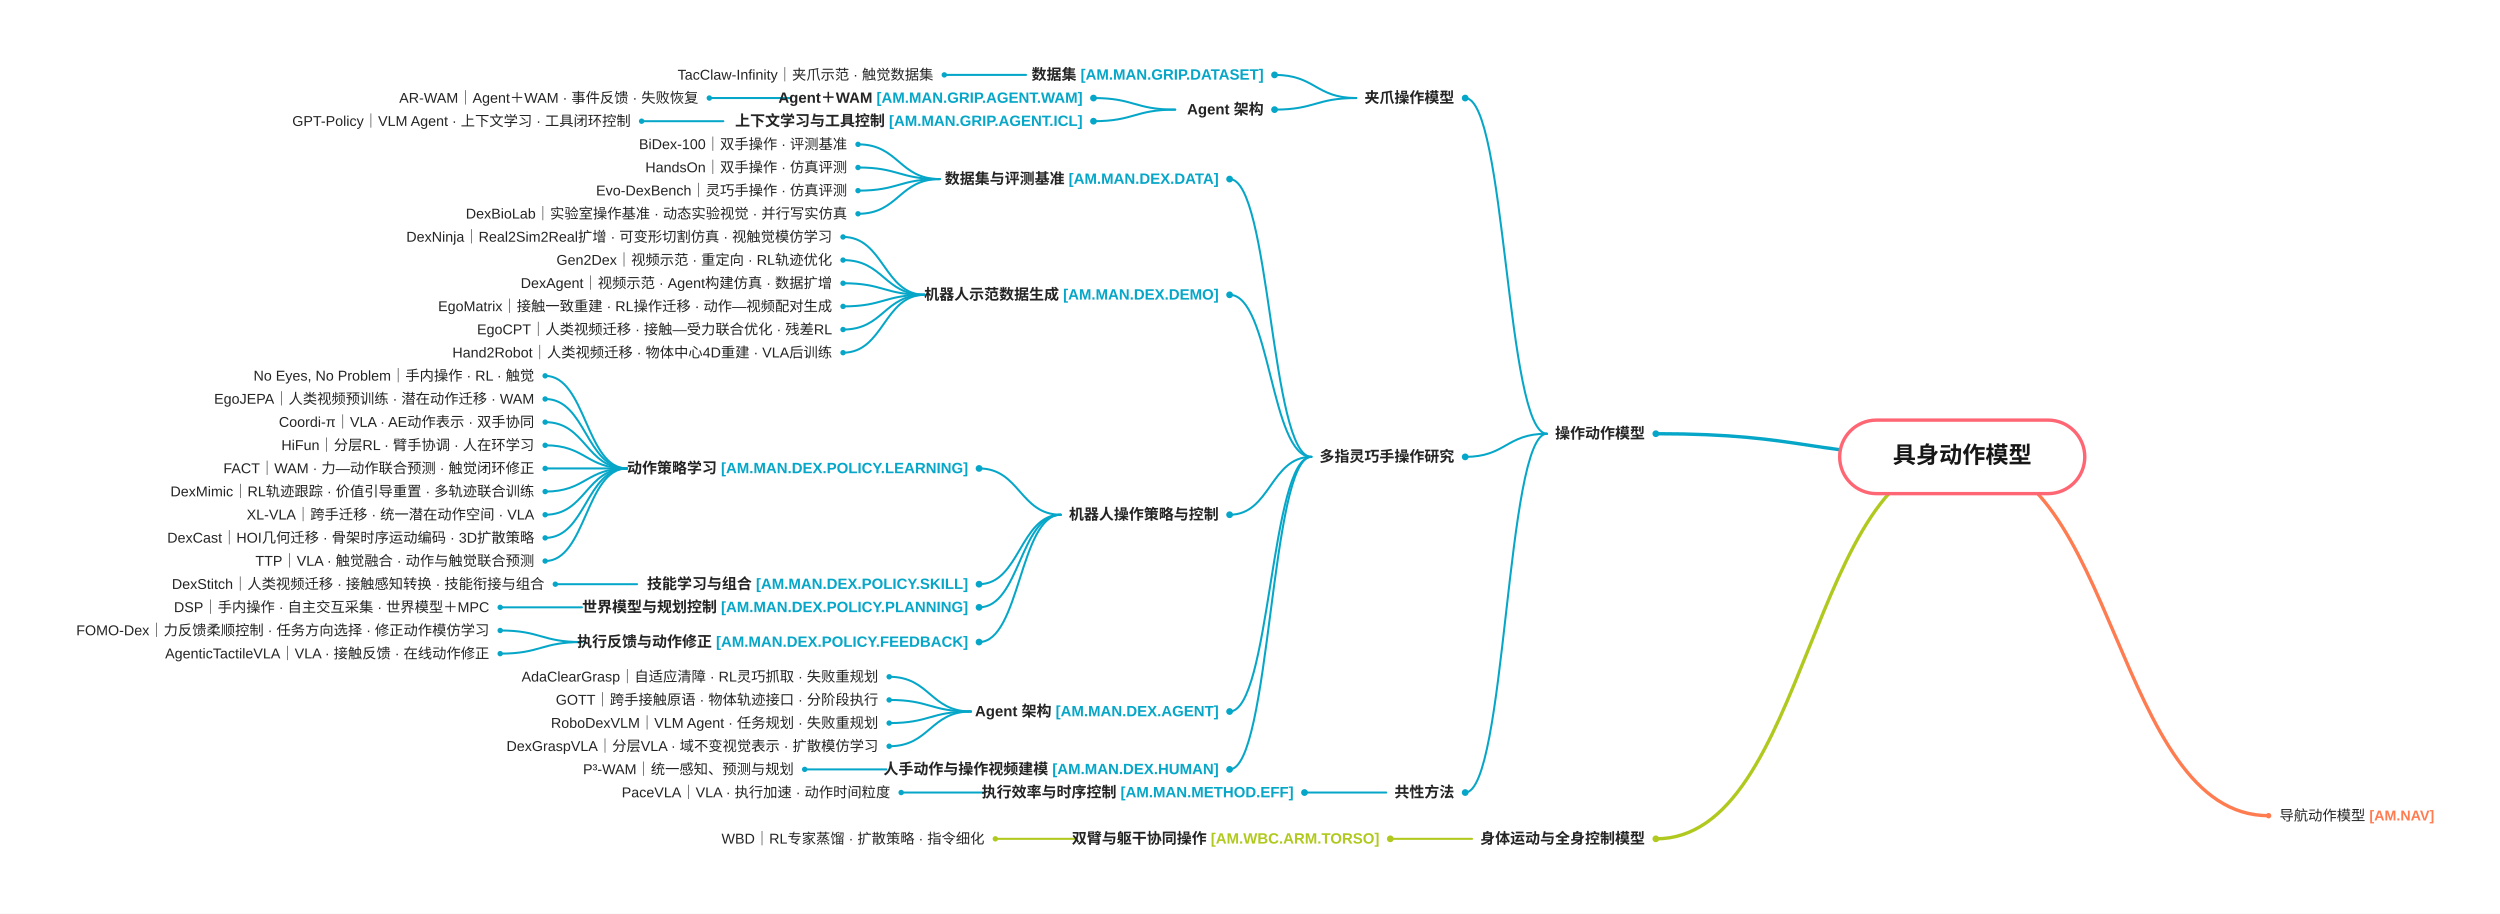
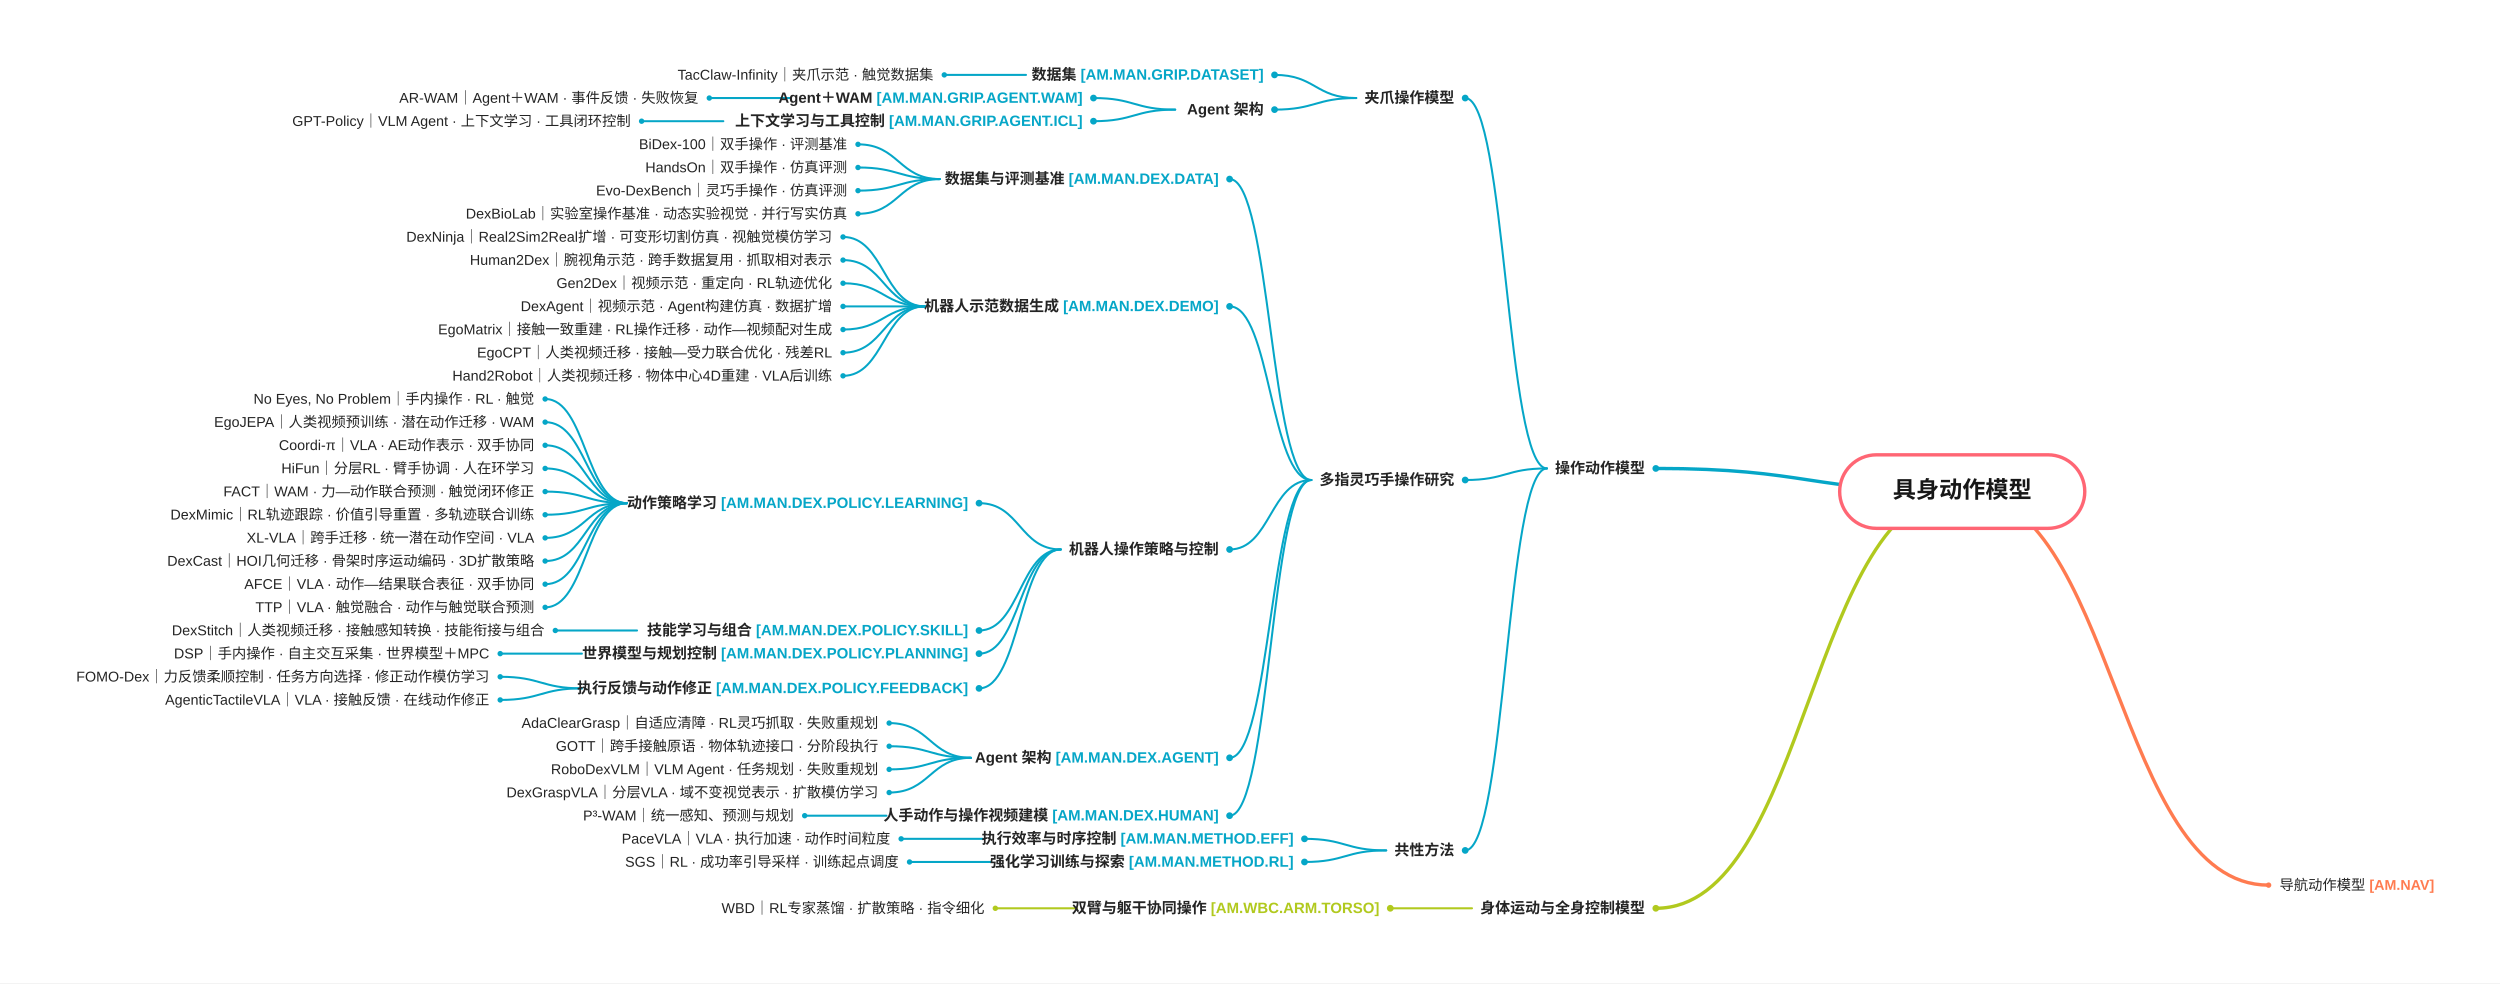
- <svg xmlns="http://www.w3.org/2000/svg" viewBox="-1081.92 0 3671.76 1342" role="img" aria-labelledby="title desc">
-   <rect x="-1081.92" width="3671.76" height="1342" fill="#ffffff" />
+ <svg xmlns="http://www.w3.org/2000/svg" viewBox="-1081.92 0 3671.76 1444" role="img" aria-labelledby="title desc">
+   <rect x="-1081.92" width="3671.76" height="1444" fill="#ffffff" />
  <g fill="none" stroke-linecap="round" stroke-linejoin="round">
-     <path d="M 1800 671.0 C 1575.0 671.0, 1575.0 637.0, 1350 637.0" stroke="#05a6c7" stroke-width="5" />
-     <path d="M 1190 637.0 C 1130.0 637.0, 1130.0 144.0, 1070 144.0" stroke="#05a6c7" stroke-width="3" />
+     <path d="M 1800 722.0 C 1575.0 722.0, 1575.0 688.0, 1350 688.0" stroke="#05a6c7" stroke-width="5" />
+     <path d="M 1190 688.0 C 1130.0 688.0, 1130.0 144.0, 1070 144.0" stroke="#05a6c7" stroke-width="3" />
    <path d="M 910 144.0 C 850.0 144.0, 850.0 110.0, 790 110.0" stroke="#05a6c7" stroke-width="3" />
    <path d="M 424.96 110.0 C 364.96 110.0, 364.96 110, 304.96 110" stroke="#05a6c7" stroke-width="3" />
    <path d="M 910 144.0 C 850.0 144.0, 850.0 161.0, 790 161.0" stroke="#05a6c7" stroke-width="3" />
    <path d="M 644.08 161.0 C 584.08 161.0, 584.08 144.0, 524.08 144.0" stroke="#05a6c7" stroke-width="3" />
    <path d="M 79.84 144.0 C 19.84 144.0, 19.84 144, -40.16 144" stroke="#05a6c7" stroke-width="3" />
    <path d="M 644.08 161.0 C 584.08 161.0, 584.08 178.0, 524.08 178.0" stroke="#05a6c7" stroke-width="3" />
    <path d="M -19.6 178.0 C -79.6 178.0, -79.6 178, -139.6 178" stroke="#05a6c7" stroke-width="3" />
-     <path d="M 1190 637.0 C 1130.0 637.0, 1130.0 671.0, 1070 671.0" stroke="#05a6c7" stroke-width="3" />
-     <path d="M 844 671.0 C 784.0 671.0, 784.0 263.0, 724 263.0" stroke="#05a6c7" stroke-width="3" />
+     <path d="M 1190 688.0 C 1130.0 688.0, 1130.0 705.0, 1070 705.0" stroke="#05a6c7" stroke-width="3" />
+     <path d="M 844 705.0 C 784.0 705.0, 784.0 263.0, 724 263.0" stroke="#05a6c7" stroke-width="3" />
    <path d="M 298.24 263.0 C 238.24 263.0, 238.24 212, 178.24 212" stroke="#05a6c7" stroke-width="3" />
    <path d="M 298.24 263.0 C 238.24 263.0, 238.24 246, 178.24 246" stroke="#05a6c7" stroke-width="3" />
    <path d="M 298.24 263.0 C 238.24 263.0, 238.24 280, 178.24 280" stroke="#05a6c7" stroke-width="3" />
    <path d="M 298.24 263.0 C 238.24 263.0, 238.24 314, 178.24 314" stroke="#05a6c7" stroke-width="3" />
-     <path d="M 844 671.0 C 784.0 671.0, 784.0 433.0, 724 433.0" stroke="#05a6c7" stroke-width="3" />
-     <path d="M 276.24 433.0 C 216.24 433.0, 216.24 348, 156.24 348" stroke="#05a6c7" stroke-width="3" />
-     <path d="M 276.24 433.0 C 216.24 433.0, 216.24 382, 156.24 382" stroke="#05a6c7" stroke-width="3" />
-     <path d="M 276.24 433.0 C 216.24 433.0, 216.24 416, 156.24 416" stroke="#05a6c7" stroke-width="3" />
-     <path d="M 276.24 433.0 C 216.24 433.0, 216.24 450, 156.24 450" stroke="#05a6c7" stroke-width="3" />
-     <path d="M 276.24 433.0 C 216.24 433.0, 216.24 484, 156.24 484" stroke="#05a6c7" stroke-width="3" />
-     <path d="M 276.24 433.0 C 216.24 433.0, 216.24 518, 156.24 518" stroke="#05a6c7" stroke-width="3" />
-     <path d="M 844 671.0 C 784.0 671.0, 784.0 756.0, 724 756.0" stroke="#05a6c7" stroke-width="3" />
-     <path d="M 476 756.0 C 416.0 756.0, 416.0 688.0, 356 688.0" stroke="#05a6c7" stroke-width="3" />
-     <path d="M -161.28 688.0 C -221.28 688.0, -221.28 552, -281.28 552" stroke="#05a6c7" stroke-width="3" />
-     <path d="M -161.28 688.0 C -221.28 688.0, -221.28 586, -281.28 586" stroke="#05a6c7" stroke-width="3" />
-     <path d="M -161.28 688.0 C -221.28 688.0, -221.28 620, -281.28 620" stroke="#05a6c7" stroke-width="3" />
-     <path d="M -161.28 688.0 C -221.28 688.0, -221.28 654, -281.28 654" stroke="#05a6c7" stroke-width="3" />
-     <path d="M -161.28 688.0 C -221.28 688.0, -221.28 688, -281.28 688" stroke="#05a6c7" stroke-width="3" />
-     <path d="M -161.28 688.0 C -221.28 688.0, -221.28 722, -281.28 722" stroke="#05a6c7" stroke-width="3" />
-     <path d="M -161.28 688.0 C -221.28 688.0, -221.28 756, -281.28 756" stroke="#05a6c7" stroke-width="3" />
-     <path d="M -161.28 688.0 C -221.28 688.0, -221.28 790, -281.28 790" stroke="#05a6c7" stroke-width="3" />
-     <path d="M -161.28 688.0 C -221.28 688.0, -221.28 824, -281.28 824" stroke="#05a6c7" stroke-width="3" />
-     <path d="M 476 756.0 C 416.0 756.0, 416.0 858.0, 356 858.0" stroke="#05a6c7" stroke-width="3" />
-     <path d="M -146.32 858.0 C -206.32 858.0, -206.32 858, -266.32 858" stroke="#05a6c7" stroke-width="3" />
-     <path d="M 476 756.0 C 416.0 756.0, 416.0 892.0, 356 892.0" stroke="#05a6c7" stroke-width="3" />
-     <path d="M -227.28 892.0 C -287.28 892.0, -287.28 892, -347.28 892" stroke="#05a6c7" stroke-width="3" />
-     <path d="M 476 756.0 C 416.0 756.0, 416.0 943.0, 356 943.0" stroke="#05a6c7" stroke-width="3" />
-     <path d="M -227.28 943.0 C -287.28 943.0, -287.28 926, -347.28 926" stroke="#05a6c7" stroke-width="3" />
-     <path d="M -227.28 943.0 C -287.28 943.0, -287.28 960, -347.28 960" stroke="#05a6c7" stroke-width="3" />
-     <path d="M 844 671.0 C 784.0 671.0, 784.0 1045.0, 724 1045.0" stroke="#05a6c7" stroke-width="3" />
-     <path d="M 344.0 1045.0 C 284.0 1045.0, 284.0 994, 224.0 994" stroke="#05a6c7" stroke-width="3" />
-     <path d="M 344.0 1045.0 C 284.0 1045.0, 284.0 1028, 224.0 1028" stroke="#05a6c7" stroke-width="3" />
-     <path d="M 344.0 1045.0 C 284.0 1045.0, 284.0 1062, 224.0 1062" stroke="#05a6c7" stroke-width="3" />
-     <path d="M 344.0 1045.0 C 284.0 1045.0, 284.0 1096, 224.0 1096" stroke="#05a6c7" stroke-width="3" />
-     <path d="M 844 671.0 C 784.0 671.0, 784.0 1130.0, 724 1130.0" stroke="#05a6c7" stroke-width="3" />
-     <path d="M 219.92 1130.0 C 159.92 1130.0, 159.92 1130, 99.92 1130" stroke="#05a6c7" stroke-width="3" />
-     <path d="M 1190 637.0 C 1130.0 637.0, 1130.0 1164.0, 1070 1164.0" stroke="#05a6c7" stroke-width="3" />
-     <path d="M 954 1164.0 C 894.0 1164.0, 894.0 1164.0, 834 1164.0" stroke="#05a6c7" stroke-width="3" />
-     <path d="M 361.6 1164.0 C 301.6 1164.0, 301.6 1164, 241.6 1164" stroke="#05a6c7" stroke-width="3" />
-     <path d="M 1800 671.0 C 2025.0 671.0, 2025.0 1198, 2250 1198" stroke="#ff7b50" stroke-width="5" />
-     <path d="M 1800 671.0 C 1575.0 671.0, 1575.0 1232.0, 1350 1232.0" stroke="#b1c91e" stroke-width="5" />
-     <path d="M 1080 1232.0 C 1020.0 1232.0, 1020.0 1232.0, 960 1232.0" stroke="#b1c91e" stroke-width="3" />
-     <path d="M 499.92 1232.0 C 439.92 1232.0, 439.92 1232, 379.92 1232" stroke="#b1c91e" stroke-width="3" />
+     <path d="M 844 705.0 C 784.0 705.0, 784.0 450.0, 724 450.0" stroke="#05a6c7" stroke-width="3" />
+     <path d="M 276.24 450.0 C 216.24 450.0, 216.24 348, 156.24 348" stroke="#05a6c7" stroke-width="3" />
+     <path d="M 276.24 450.0 C 216.24 450.0, 216.24 382, 156.24 382" stroke="#05a6c7" stroke-width="3" />
+     <path d="M 276.24 450.0 C 216.24 450.0, 216.24 416, 156.24 416" stroke="#05a6c7" stroke-width="3" />
+     <path d="M 276.24 450.0 C 216.24 450.0, 216.24 450, 156.24 450" stroke="#05a6c7" stroke-width="3" />
+     <path d="M 276.24 450.0 C 216.24 450.0, 216.24 484, 156.24 484" stroke="#05a6c7" stroke-width="3" />
+     <path d="M 276.24 450.0 C 216.24 450.0, 216.24 518, 156.24 518" stroke="#05a6c7" stroke-width="3" />
+     <path d="M 276.24 450.0 C 216.24 450.0, 216.24 552, 156.24 552" stroke="#05a6c7" stroke-width="3" />
+     <path d="M 844 705.0 C 784.0 705.0, 784.0 807.0, 724 807.0" stroke="#05a6c7" stroke-width="3" />
+     <path d="M 476 807.0 C 416.0 807.0, 416.0 739.0, 356 739.0" stroke="#05a6c7" stroke-width="3" />
+     <path d="M -161.28 739.0 C -221.28 739.0, -221.28 586, -281.28 586" stroke="#05a6c7" stroke-width="3" />
+     <path d="M -161.28 739.0 C -221.28 739.0, -221.28 620, -281.28 620" stroke="#05a6c7" stroke-width="3" />
+     <path d="M -161.28 739.0 C -221.28 739.0, -221.28 654, -281.28 654" stroke="#05a6c7" stroke-width="3" />
+     <path d="M -161.28 739.0 C -221.28 739.0, -221.28 688, -281.28 688" stroke="#05a6c7" stroke-width="3" />
+     <path d="M -161.28 739.0 C -221.28 739.0, -221.28 722, -281.28 722" stroke="#05a6c7" stroke-width="3" />
+     <path d="M -161.28 739.0 C -221.28 739.0, -221.28 756, -281.28 756" stroke="#05a6c7" stroke-width="3" />
+     <path d="M -161.28 739.0 C -221.28 739.0, -221.28 790, -281.28 790" stroke="#05a6c7" stroke-width="3" />
+     <path d="M -161.28 739.0 C -221.28 739.0, -221.28 824, -281.28 824" stroke="#05a6c7" stroke-width="3" />
+     <path d="M -161.28 739.0 C -221.28 739.0, -221.28 858, -281.28 858" stroke="#05a6c7" stroke-width="3" />
+     <path d="M -161.28 739.0 C -221.28 739.0, -221.28 892, -281.28 892" stroke="#05a6c7" stroke-width="3" />
+     <path d="M 476 807.0 C 416.0 807.0, 416.0 926.0, 356 926.0" stroke="#05a6c7" stroke-width="3" />
+     <path d="M -146.32 926.0 C -206.32 926.0, -206.32 926, -266.32 926" stroke="#05a6c7" stroke-width="3" />
+     <path d="M 476 807.0 C 416.0 807.0, 416.0 960.0, 356 960.0" stroke="#05a6c7" stroke-width="3" />
+     <path d="M -227.28 960.0 C -287.28 960.0, -287.28 960, -347.28 960" stroke="#05a6c7" stroke-width="3" />
+     <path d="M 476 807.0 C 416.0 807.0, 416.0 1011.0, 356 1011.0" stroke="#05a6c7" stroke-width="3" />
+     <path d="M -227.28 1011.0 C -287.28 1011.0, -287.28 994, -347.28 994" stroke="#05a6c7" stroke-width="3" />
+     <path d="M -227.28 1011.0 C -287.28 1011.0, -287.28 1028, -347.28 1028" stroke="#05a6c7" stroke-width="3" />
+     <path d="M 844 705.0 C 784.0 705.0, 784.0 1113.0, 724 1113.0" stroke="#05a6c7" stroke-width="3" />
+     <path d="M 344.0 1113.0 C 284.0 1113.0, 284.0 1062, 224.0 1062" stroke="#05a6c7" stroke-width="3" />
+     <path d="M 344.0 1113.0 C 284.0 1113.0, 284.0 1096, 224.0 1096" stroke="#05a6c7" stroke-width="3" />
+     <path d="M 344.0 1113.0 C 284.0 1113.0, 284.0 1130, 224.0 1130" stroke="#05a6c7" stroke-width="3" />
+     <path d="M 344.0 1113.0 C 284.0 1113.0, 284.0 1164, 224.0 1164" stroke="#05a6c7" stroke-width="3" />
+     <path d="M 844 705.0 C 784.0 705.0, 784.0 1198.0, 724 1198.0" stroke="#05a6c7" stroke-width="3" />
+     <path d="M 219.92 1198.0 C 159.92 1198.0, 159.92 1198, 99.92 1198" stroke="#05a6c7" stroke-width="3" />
+     <path d="M 1190 688.0 C 1130.0 688.0, 1130.0 1249.0, 1070 1249.0" stroke="#05a6c7" stroke-width="3" />
+     <path d="M 954 1249.0 C 894.0 1249.0, 894.0 1232.0, 834 1232.0" stroke="#05a6c7" stroke-width="3" />
+     <path d="M 361.6 1232.0 C 301.6 1232.0, 301.6 1232, 241.6 1232" stroke="#05a6c7" stroke-width="3" />
+     <path d="M 954 1249.0 C 894.0 1249.0, 894.0 1266.0, 834 1266.0" stroke="#05a6c7" stroke-width="3" />
+     <path d="M 373.92 1266.0 C 313.92 1266.0, 313.92 1266, 253.92 1266" stroke="#05a6c7" stroke-width="3" />
+     <path d="M 1800 722.0 C 2025.0 722.0, 2025.0 1300, 2250 1300" stroke="#ff7b50" stroke-width="5" />
+     <path d="M 1800 722.0 C 1575.0 722.0, 1575.0 1334.0, 1350 1334.0" stroke="#b1c91e" stroke-width="5" />
+     <path d="M 1080 1334.0 C 1020.0 1334.0, 1020.0 1334.0, 960 1334.0" stroke="#b1c91e" stroke-width="3" />
+     <path d="M 499.92 1334.0 C 439.92 1334.0, 439.92 1334, 379.92 1334" stroke="#b1c91e" stroke-width="3" />
  </g>
-   <circle cx="1350" cy="637.0" r="5" fill="#05a6c7" />
-   <text x="1334" y="644.0" text-anchor="end" font-family="Arial, Noto Sans CJK SC, sans-serif" font-size="22" font-weight="650" fill="#242424">操作动作模型</text>
+   <circle cx="1350" cy="688.0" r="5" fill="#05a6c7" />
+   <text x="1334" y="695.0" text-anchor="end" font-family="Arial, Noto Sans CJK SC, sans-serif" font-size="22" font-weight="650" fill="#242424">操作动作模型</text>
  <circle cx="1070" cy="144.0" r="5" fill="#05a6c7" />
  <text x="1054" y="151.0" text-anchor="end" font-family="Arial, Noto Sans CJK SC, sans-serif" font-size="22" font-weight="650" fill="#242424">夹爪操作模型</text>
  <circle cx="790" cy="110.0" r="5" fill="#05a6c7" />
  <text x="774" y="117.0" text-anchor="end" font-family="Arial, Noto Sans CJK SC, sans-serif" font-size="22" font-weight="650" fill="#242424">数据集<tspan dx="6" fill="#05a6c7" font-weight="650">[AM.MAN.GRIP.DATASET]</tspan>
  </text>
  <circle cx="304.96" cy="110" r="4" fill="#05a6c7" />
  <text x="288.96" y="117" text-anchor="end" font-family="Arial, Noto Sans CJK SC, sans-serif" font-size="21" font-weight="500" fill="#242424">TacClaw-Infinity｜夹爪示范 · 触觉数据集</text>
  <circle cx="790" cy="161.0" r="5" fill="#05a6c7" />
  <text x="774" y="168.0" text-anchor="end" font-family="Arial, Noto Sans CJK SC, sans-serif" font-size="22" font-weight="650" fill="#242424">Agent 架构</text>
  <circle cx="524.08" cy="144.0" r="5" fill="#05a6c7" />
  <text x="508.08" y="151.0" text-anchor="end" font-family="Arial, Noto Sans CJK SC, sans-serif" font-size="22" font-weight="650" fill="#242424">Agent＋WAM<tspan dx="6" fill="#05a6c7" font-weight="650">[AM.MAN.GRIP.AGENT.WAM]</tspan>
  </text>
  <circle cx="-40.16" cy="144" r="4" fill="#05a6c7" />
  <text x="-56.16" y="151" text-anchor="end" font-family="Arial, Noto Sans CJK SC, sans-serif" font-size="21" font-weight="500" fill="#242424">AR-WAM｜Agent＋WAM · 事件反馈 · 失败恢复</text>
  <circle cx="524.08" cy="178.0" r="5" fill="#05a6c7" />
  <text x="508.08" y="185.0" text-anchor="end" font-family="Arial, Noto Sans CJK SC, sans-serif" font-size="22" font-weight="650" fill="#242424">上下文学习与工具控制<tspan dx="6" fill="#05a6c7" font-weight="650">[AM.MAN.GRIP.AGENT.ICL]</tspan>
  </text>
  <circle cx="-139.6" cy="178" r="4" fill="#05a6c7" />
  <text x="-155.6" y="185" text-anchor="end" font-family="Arial, Noto Sans CJK SC, sans-serif" font-size="21" font-weight="500" fill="#242424">GPT-Policy｜VLM Agent · 上下文学习 · 工具闭环控制</text>
-   <circle cx="1070" cy="671.0" r="5" fill="#05a6c7" />
-   <text x="1054" y="678.0" text-anchor="end" font-family="Arial, Noto Sans CJK SC, sans-serif" font-size="22" font-weight="650" fill="#242424">多指灵巧手操作研究</text>
+   <circle cx="1070" cy="705.0" r="5" fill="#05a6c7" />
+   <text x="1054" y="712.0" text-anchor="end" font-family="Arial, Noto Sans CJK SC, sans-serif" font-size="22" font-weight="650" fill="#242424">多指灵巧手操作研究</text>
  <circle cx="724" cy="263.0" r="5" fill="#05a6c7" />
  <text x="708" y="270.0" text-anchor="end" font-family="Arial, Noto Sans CJK SC, sans-serif" font-size="22" font-weight="650" fill="#242424">数据集与评测基准<tspan dx="6" fill="#05a6c7" font-weight="650">[AM.MAN.DEX.DATA]</tspan>
  </text>
  <circle cx="178.24" cy="212" r="4" fill="#05a6c7" />
  <text x="162.24" y="219" text-anchor="end" font-family="Arial, Noto Sans CJK SC, sans-serif" font-size="21" font-weight="500" fill="#242424">BiDex-100｜双手操作 · 评测基准</text>
  <circle cx="178.24" cy="246" r="4" fill="#05a6c7" />
  <text x="162.24" y="253" text-anchor="end" font-family="Arial, Noto Sans CJK SC, sans-serif" font-size="21" font-weight="500" fill="#242424">HandsOn｜双手操作 · 仿真评测</text>
  <circle cx="178.24" cy="280" r="4" fill="#05a6c7" />
  <text x="162.24" y="287" text-anchor="end" font-family="Arial, Noto Sans CJK SC, sans-serif" font-size="21" font-weight="500" fill="#242424">Evo-DexBench｜灵巧手操作 · 仿真评测</text>
  <circle cx="178.24" cy="314" r="4" fill="#05a6c7" />
  <text x="162.24" y="321" text-anchor="end" font-family="Arial, Noto Sans CJK SC, sans-serif" font-size="21" font-weight="500" fill="#242424">DexBioLab｜实验室操作基准 · 动态实验视觉 · 并行写实仿真</text>
-   <circle cx="724" cy="433.0" r="5" fill="#05a6c7" />
-   <text x="708" y="440.0" text-anchor="end" font-family="Arial, Noto Sans CJK SC, sans-serif" font-size="22" font-weight="650" fill="#242424">机器人示范数据生成<tspan dx="6" fill="#05a6c7" font-weight="650">[AM.MAN.DEX.DEMO]</tspan>
+   <circle cx="724" cy="450.0" r="5" fill="#05a6c7" />
+   <text x="708" y="457.0" text-anchor="end" font-family="Arial, Noto Sans CJK SC, sans-serif" font-size="22" font-weight="650" fill="#242424">机器人示范数据生成<tspan dx="6" fill="#05a6c7" font-weight="650">[AM.MAN.DEX.DEMO]</tspan>
  </text>
  <circle cx="156.24" cy="348" r="4" fill="#05a6c7" />
  <text x="140.24" y="355" text-anchor="end" font-family="Arial, Noto Sans CJK SC, sans-serif" font-size="21" font-weight="500" fill="#242424">DexNinja｜Real2Sim2Real扩增 · 可变形切割仿真 · 视触觉模仿学习</text>
  <circle cx="156.24" cy="382" r="4" fill="#05a6c7" />
-   <text x="140.24" y="389" text-anchor="end" font-family="Arial, Noto Sans CJK SC, sans-serif" font-size="21" font-weight="500" fill="#242424">Gen2Dex｜视频示范 · 重定向 · RL轨迹优化</text>
+   <text x="140.24" y="389" text-anchor="end" font-family="Arial, Noto Sans CJK SC, sans-serif" font-size="21" font-weight="500" fill="#242424">Human2Dex｜腕视角示范 · 跨手数据复用 · 抓取相对表示</text>
  <circle cx="156.24" cy="416" r="4" fill="#05a6c7" />
-   <text x="140.24" y="423" text-anchor="end" font-family="Arial, Noto Sans CJK SC, sans-serif" font-size="21" font-weight="500" fill="#242424">DexAgent｜视频示范 · Agent构建仿真 · 数据扩增</text>
+   <text x="140.24" y="423" text-anchor="end" font-family="Arial, Noto Sans CJK SC, sans-serif" font-size="21" font-weight="500" fill="#242424">Gen2Dex｜视频示范 · 重定向 · RL轨迹优化</text>
  <circle cx="156.24" cy="450" r="4" fill="#05a6c7" />
-   <text x="140.24" y="457" text-anchor="end" font-family="Arial, Noto Sans CJK SC, sans-serif" font-size="21" font-weight="500" fill="#242424">EgoMatrix｜接触一致重建 · RL操作迁移 · 动作—视频配对生成</text>
+   <text x="140.24" y="457" text-anchor="end" font-family="Arial, Noto Sans CJK SC, sans-serif" font-size="21" font-weight="500" fill="#242424">DexAgent｜视频示范 · Agent构建仿真 · 数据扩增</text>
  <circle cx="156.24" cy="484" r="4" fill="#05a6c7" />
-   <text x="140.24" y="491" text-anchor="end" font-family="Arial, Noto Sans CJK SC, sans-serif" font-size="21" font-weight="500" fill="#242424">EgoCPT｜人类视频迁移 · 接触—受力联合优化 · 残差RL</text>
+   <text x="140.24" y="491" text-anchor="end" font-family="Arial, Noto Sans CJK SC, sans-serif" font-size="21" font-weight="500" fill="#242424">EgoMatrix｜接触一致重建 · RL操作迁移 · 动作—视频配对生成</text>
  <circle cx="156.24" cy="518" r="4" fill="#05a6c7" />
-   <text x="140.24" y="525" text-anchor="end" font-family="Arial, Noto Sans CJK SC, sans-serif" font-size="21" font-weight="500" fill="#242424">Hand2Robot｜人类视频迁移 · 物体中心4D重建 · VLA后训练</text>
-   <circle cx="724" cy="756.0" r="5" fill="#05a6c7" />
-   <text x="708" y="763.0" text-anchor="end" font-family="Arial, Noto Sans CJK SC, sans-serif" font-size="22" font-weight="650" fill="#242424">机器人操作策略与控制</text>
-   <circle cx="356" cy="688.0" r="5" fill="#05a6c7" />
-   <text x="340" y="695.0" text-anchor="end" font-family="Arial, Noto Sans CJK SC, sans-serif" font-size="22" font-weight="650" fill="#242424">动作策略学习<tspan dx="6" fill="#05a6c7" font-weight="650">[AM.MAN.DEX.POLICY.LEARNING]</tspan>
+   <text x="140.24" y="525" text-anchor="end" font-family="Arial, Noto Sans CJK SC, sans-serif" font-size="21" font-weight="500" fill="#242424">EgoCPT｜人类视频迁移 · 接触—受力联合优化 · 残差RL</text>
+   <circle cx="156.24" cy="552" r="4" fill="#05a6c7" />
+   <text x="140.24" y="559" text-anchor="end" font-family="Arial, Noto Sans CJK SC, sans-serif" font-size="21" font-weight="500" fill="#242424">Hand2Robot｜人类视频迁移 · 物体中心4D重建 · VLA后训练</text>
+   <circle cx="724" cy="807.0" r="5" fill="#05a6c7" />
+   <text x="708" y="814.0" text-anchor="end" font-family="Arial, Noto Sans CJK SC, sans-serif" font-size="22" font-weight="650" fill="#242424">机器人操作策略与控制</text>
+   <circle cx="356" cy="739.0" r="5" fill="#05a6c7" />
+   <text x="340" y="746.0" text-anchor="end" font-family="Arial, Noto Sans CJK SC, sans-serif" font-size="22" font-weight="650" fill="#242424">动作策略学习<tspan dx="6" fill="#05a6c7" font-weight="650">[AM.MAN.DEX.POLICY.LEARNING]</tspan>
  </text>
-   <circle cx="-281.28" cy="552" r="4" fill="#05a6c7" />
-   <text x="-297.28" y="559" text-anchor="end" font-family="Arial, Noto Sans CJK SC, sans-serif" font-size="21" font-weight="500" fill="#242424">No Eyes, No Problem｜手内操作 · RL · 触觉</text>
  <circle cx="-281.28" cy="586" r="4" fill="#05a6c7" />
-   <text x="-297.28" y="593" text-anchor="end" font-family="Arial, Noto Sans CJK SC, sans-serif" font-size="21" font-weight="500" fill="#242424">EgoJEPA｜人类视频预训练 · 潜在动作迁移 · WAM</text>
+   <text x="-297.28" y="593" text-anchor="end" font-family="Arial, Noto Sans CJK SC, sans-serif" font-size="21" font-weight="500" fill="#242424">No Eyes, No Problem｜手内操作 · RL · 触觉</text>
  <circle cx="-281.28" cy="620" r="4" fill="#05a6c7" />
-   <text x="-297.28" y="627" text-anchor="end" font-family="Arial, Noto Sans CJK SC, sans-serif" font-size="21" font-weight="500" fill="#242424">Coordi-π｜VLA · AE动作表示 · 双手协同</text>
+   <text x="-297.28" y="627" text-anchor="end" font-family="Arial, Noto Sans CJK SC, sans-serif" font-size="21" font-weight="500" fill="#242424">EgoJEPA｜人类视频预训练 · 潜在动作迁移 · WAM</text>
  <circle cx="-281.28" cy="654" r="4" fill="#05a6c7" />
-   <text x="-297.28" y="661" text-anchor="end" font-family="Arial, Noto Sans CJK SC, sans-serif" font-size="21" font-weight="500" fill="#242424">HiFun｜分层RL · 臂手协调 · 人在环学习</text>
+   <text x="-297.28" y="661" text-anchor="end" font-family="Arial, Noto Sans CJK SC, sans-serif" font-size="21" font-weight="500" fill="#242424">Coordi-π｜VLA · AE动作表示 · 双手协同</text>
  <circle cx="-281.28" cy="688" r="4" fill="#05a6c7" />
-   <text x="-297.28" y="695" text-anchor="end" font-family="Arial, Noto Sans CJK SC, sans-serif" font-size="21" font-weight="500" fill="#242424">FACT｜WAM · 力—动作联合预测 · 触觉闭环修正</text>
+   <text x="-297.28" y="695" text-anchor="end" font-family="Arial, Noto Sans CJK SC, sans-serif" font-size="21" font-weight="500" fill="#242424">HiFun｜分层RL · 臂手协调 · 人在环学习</text>
  <circle cx="-281.28" cy="722" r="4" fill="#05a6c7" />
-   <text x="-297.28" y="729" text-anchor="end" font-family="Arial, Noto Sans CJK SC, sans-serif" font-size="21" font-weight="500" fill="#242424">DexMimic｜RL轨迹跟踪 · 价值引导重置 · 多轨迹联合训练</text>
+   <text x="-297.28" y="729" text-anchor="end" font-family="Arial, Noto Sans CJK SC, sans-serif" font-size="21" font-weight="500" fill="#242424">FACT｜WAM · 力—动作联合预测 · 触觉闭环修正</text>
  <circle cx="-281.28" cy="756" r="4" fill="#05a6c7" />
-   <text x="-297.28" y="763" text-anchor="end" font-family="Arial, Noto Sans CJK SC, sans-serif" font-size="21" font-weight="500" fill="#242424">XL-VLA｜跨手迁移 · 统一潜在动作空间 · VLA</text>
+   <text x="-297.28" y="763" text-anchor="end" font-family="Arial, Noto Sans CJK SC, sans-serif" font-size="21" font-weight="500" fill="#242424">DexMimic｜RL轨迹跟踪 · 价值引导重置 · 多轨迹联合训练</text>
  <circle cx="-281.28" cy="790" r="4" fill="#05a6c7" />
-   <text x="-297.28" y="797" text-anchor="end" font-family="Arial, Noto Sans CJK SC, sans-serif" font-size="21" font-weight="500" fill="#242424">DexCast｜HOI几何迁移 · 骨架时序运动编码 · 3D扩散策略</text>
+   <text x="-297.28" y="797" text-anchor="end" font-family="Arial, Noto Sans CJK SC, sans-serif" font-size="21" font-weight="500" fill="#242424">XL-VLA｜跨手迁移 · 统一潜在动作空间 · VLA</text>
  <circle cx="-281.28" cy="824" r="4" fill="#05a6c7" />
-   <text x="-297.28" y="831" text-anchor="end" font-family="Arial, Noto Sans CJK SC, sans-serif" font-size="21" font-weight="500" fill="#242424">TTP｜VLA · 触觉融合 · 动作与触觉联合预测</text>
-   <circle cx="356" cy="858.0" r="5" fill="#05a6c7" />
-   <text x="340" y="865.0" text-anchor="end" font-family="Arial, Noto Sans CJK SC, sans-serif" font-size="22" font-weight="650" fill="#242424">技能学习与组合<tspan dx="6" fill="#05a6c7" font-weight="650">[AM.MAN.DEX.POLICY.SKILL]</tspan>
+   <text x="-297.28" y="831" text-anchor="end" font-family="Arial, Noto Sans CJK SC, sans-serif" font-size="21" font-weight="500" fill="#242424">DexCast｜HOI几何迁移 · 骨架时序运动编码 · 3D扩散策略</text>
+   <circle cx="-281.28" cy="858" r="4" fill="#05a6c7" />
+   <text x="-297.28" y="865" text-anchor="end" font-family="Arial, Noto Sans CJK SC, sans-serif" font-size="21" font-weight="500" fill="#242424">AFCE｜VLA · 动作—结果联合表征 · 双手协同</text>
+   <circle cx="-281.28" cy="892" r="4" fill="#05a6c7" />
+   <text x="-297.28" y="899" text-anchor="end" font-family="Arial, Noto Sans CJK SC, sans-serif" font-size="21" font-weight="500" fill="#242424">TTP｜VLA · 触觉融合 · 动作与触觉联合预测</text>
+   <circle cx="356" cy="926.0" r="5" fill="#05a6c7" />
+   <text x="340" y="933.0" text-anchor="end" font-family="Arial, Noto Sans CJK SC, sans-serif" font-size="22" font-weight="650" fill="#242424">技能学习与组合<tspan dx="6" fill="#05a6c7" font-weight="650">[AM.MAN.DEX.POLICY.SKILL]</tspan>
  </text>
-   <circle cx="-266.32" cy="858" r="4" fill="#05a6c7" />
-   <text x="-282.32" y="865" text-anchor="end" font-family="Arial, Noto Sans CJK SC, sans-serif" font-size="21" font-weight="500" fill="#242424">DexStitch｜人类视频迁移 · 接触感知转换 · 技能衔接与组合</text>
-   <circle cx="356" cy="892.0" r="5" fill="#05a6c7" />
-   <text x="340" y="899.0" text-anchor="end" font-family="Arial, Noto Sans CJK SC, sans-serif" font-size="22" font-weight="650" fill="#242424">世界模型与规划控制<tspan dx="6" fill="#05a6c7" font-weight="650">[AM.MAN.DEX.POLICY.PLANNING]</tspan>
+   <circle cx="-266.32" cy="926" r="4" fill="#05a6c7" />
+   <text x="-282.32" y="933" text-anchor="end" font-family="Arial, Noto Sans CJK SC, sans-serif" font-size="21" font-weight="500" fill="#242424">DexStitch｜人类视频迁移 · 接触感知转换 · 技能衔接与组合</text>
+   <circle cx="356" cy="960.0" r="5" fill="#05a6c7" />
+   <text x="340" y="967.0" text-anchor="end" font-family="Arial, Noto Sans CJK SC, sans-serif" font-size="22" font-weight="650" fill="#242424">世界模型与规划控制<tspan dx="6" fill="#05a6c7" font-weight="650">[AM.MAN.DEX.POLICY.PLANNING]</tspan>
  </text>
-   <circle cx="-347.28" cy="892" r="4" fill="#05a6c7" />
-   <text x="-363.28" y="899" text-anchor="end" font-family="Arial, Noto Sans CJK SC, sans-serif" font-size="21" font-weight="500" fill="#242424">DSP｜手内操作 · 自主交互采集 · 世界模型＋MPC</text>
-   <circle cx="356" cy="943.0" r="5" fill="#05a6c7" />
-   <text x="340" y="950.0" text-anchor="end" font-family="Arial, Noto Sans CJK SC, sans-serif" font-size="22" font-weight="650" fill="#242424">执行反馈与动作修正<tspan dx="6" fill="#05a6c7" font-weight="650">[AM.MAN.DEX.POLICY.FEEDBACK]</tspan>
+   <circle cx="-347.28" cy="960" r="4" fill="#05a6c7" />
+   <text x="-363.28" y="967" text-anchor="end" font-family="Arial, Noto Sans CJK SC, sans-serif" font-size="21" font-weight="500" fill="#242424">DSP｜手内操作 · 自主交互采集 · 世界模型＋MPC</text>
+   <circle cx="356" cy="1011.0" r="5" fill="#05a6c7" />
+   <text x="340" y="1018.0" text-anchor="end" font-family="Arial, Noto Sans CJK SC, sans-serif" font-size="22" font-weight="650" fill="#242424">执行反馈与动作修正<tspan dx="6" fill="#05a6c7" font-weight="650">[AM.MAN.DEX.POLICY.FEEDBACK]</tspan>
  </text>
-   <circle cx="-347.28" cy="926" r="4" fill="#05a6c7" />
-   <text x="-363.28" y="933" text-anchor="end" font-family="Arial, Noto Sans CJK SC, sans-serif" font-size="21" font-weight="500" fill="#242424">FOMO-Dex｜力反馈柔顺控制 · 任务方向选择 · 修正动作模仿学习</text>
-   <circle cx="-347.28" cy="960" r="4" fill="#05a6c7" />
-   <text x="-363.28" y="967" text-anchor="end" font-family="Arial, Noto Sans CJK SC, sans-serif" font-size="21" font-weight="500" fill="#242424">AgenticTactileVLA｜VLA · 接触反馈 · 在线动作修正</text>
-   <circle cx="724" cy="1045.0" r="5" fill="#05a6c7" />
-   <text x="708" y="1052.0" text-anchor="end" font-family="Arial, Noto Sans CJK SC, sans-serif" font-size="22" font-weight="650" fill="#242424">Agent 架构<tspan dx="6" fill="#05a6c7" font-weight="650">[AM.MAN.DEX.AGENT]</tspan>
+   <circle cx="-347.28" cy="994" r="4" fill="#05a6c7" />
+   <text x="-363.28" y="1001" text-anchor="end" font-family="Arial, Noto Sans CJK SC, sans-serif" font-size="21" font-weight="500" fill="#242424">FOMO-Dex｜力反馈柔顺控制 · 任务方向选择 · 修正动作模仿学习</text>
+   <circle cx="-347.28" cy="1028" r="4" fill="#05a6c7" />
+   <text x="-363.28" y="1035" text-anchor="end" font-family="Arial, Noto Sans CJK SC, sans-serif" font-size="21" font-weight="500" fill="#242424">AgenticTactileVLA｜VLA · 接触反馈 · 在线动作修正</text>
+   <circle cx="724" cy="1113.0" r="5" fill="#05a6c7" />
+   <text x="708" y="1120.0" text-anchor="end" font-family="Arial, Noto Sans CJK SC, sans-serif" font-size="22" font-weight="650" fill="#242424">Agent 架构<tspan dx="6" fill="#05a6c7" font-weight="650">[AM.MAN.DEX.AGENT]</tspan>
  </text>
-   <circle cx="224.0" cy="994" r="4" fill="#05a6c7" />
-   <text x="208.0" y="1001" text-anchor="end" font-family="Arial, Noto Sans CJK SC, sans-serif" font-size="21" font-weight="500" fill="#242424">AdaClearGrasp｜自适应清障 · RL灵巧抓取 · 失败重规划</text>
-   <circle cx="224.0" cy="1028" r="4" fill="#05a6c7" />
-   <text x="208.0" y="1035" text-anchor="end" font-family="Arial, Noto Sans CJK SC, sans-serif" font-size="21" font-weight="500" fill="#242424">GOTT｜跨手接触原语 · 物体轨迹接口 · 分阶段执行</text>
  <circle cx="224.0" cy="1062" r="4" fill="#05a6c7" />
-   <text x="208.0" y="1069" text-anchor="end" font-family="Arial, Noto Sans CJK SC, sans-serif" font-size="21" font-weight="500" fill="#242424">RoboDexVLM｜VLM Agent · 任务规划 · 失败重规划</text>
+   <text x="208.0" y="1069" text-anchor="end" font-family="Arial, Noto Sans CJK SC, sans-serif" font-size="21" font-weight="500" fill="#242424">AdaClearGrasp｜自适应清障 · RL灵巧抓取 · 失败重规划</text>
  <circle cx="224.0" cy="1096" r="4" fill="#05a6c7" />
-   <text x="208.0" y="1103" text-anchor="end" font-family="Arial, Noto Sans CJK SC, sans-serif" font-size="21" font-weight="500" fill="#242424">DexGraspVLA｜分层VLA · 域不变视觉表示 · 扩散模仿学习</text>
-   <circle cx="724" cy="1130.0" r="5" fill="#05a6c7" />
-   <text x="708" y="1137.0" text-anchor="end" font-family="Arial, Noto Sans CJK SC, sans-serif" font-size="22" font-weight="650" fill="#242424">人手动作与操作视频建模<tspan dx="6" fill="#05a6c7" font-weight="650">[AM.MAN.DEX.HUMAN]</tspan>
+   <text x="208.0" y="1103" text-anchor="end" font-family="Arial, Noto Sans CJK SC, sans-serif" font-size="21" font-weight="500" fill="#242424">GOTT｜跨手接触原语 · 物体轨迹接口 · 分阶段执行</text>
+   <circle cx="224.0" cy="1130" r="4" fill="#05a6c7" />
+   <text x="208.0" y="1137" text-anchor="end" font-family="Arial, Noto Sans CJK SC, sans-serif" font-size="21" font-weight="500" fill="#242424">RoboDexVLM｜VLM Agent · 任务规划 · 失败重规划</text>
+   <circle cx="224.0" cy="1164" r="4" fill="#05a6c7" />
+   <text x="208.0" y="1171" text-anchor="end" font-family="Arial, Noto Sans CJK SC, sans-serif" font-size="21" font-weight="500" fill="#242424">DexGraspVLA｜分层VLA · 域不变视觉表示 · 扩散模仿学习</text>
+   <circle cx="724" cy="1198.0" r="5" fill="#05a6c7" />
+   <text x="708" y="1205.0" text-anchor="end" font-family="Arial, Noto Sans CJK SC, sans-serif" font-size="22" font-weight="650" fill="#242424">人手动作与操作视频建模<tspan dx="6" fill="#05a6c7" font-weight="650">[AM.MAN.DEX.HUMAN]</tspan>
  </text>
-   <circle cx="99.92" cy="1130" r="4" fill="#05a6c7" />
-   <text x="83.92" y="1137" text-anchor="end" font-family="Arial, Noto Sans CJK SC, sans-serif" font-size="21" font-weight="500" fill="#242424">P³-WAM｜统一感知、预测与规划</text>
-   <circle cx="1070" cy="1164.0" r="5" fill="#05a6c7" />
-   <text x="1054" y="1171.0" text-anchor="end" font-family="Arial, Noto Sans CJK SC, sans-serif" font-size="22" font-weight="650" fill="#242424">共性方法</text>
-   <circle cx="834" cy="1164.0" r="5" fill="#05a6c7" />
-   <text x="818" y="1171.0" text-anchor="end" font-family="Arial, Noto Sans CJK SC, sans-serif" font-size="22" font-weight="650" fill="#242424">执行效率与时序控制<tspan dx="6" fill="#05a6c7" font-weight="650">[AM.MAN.METHOD.EFF]</tspan>
+   <circle cx="99.92" cy="1198" r="4" fill="#05a6c7" />
+   <text x="83.92" y="1205" text-anchor="end" font-family="Arial, Noto Sans CJK SC, sans-serif" font-size="21" font-weight="500" fill="#242424">P³-WAM｜统一感知、预测与规划</text>
+   <circle cx="1070" cy="1249.0" r="5" fill="#05a6c7" />
+   <text x="1054" y="1256.0" text-anchor="end" font-family="Arial, Noto Sans CJK SC, sans-serif" font-size="22" font-weight="650" fill="#242424">共性方法</text>
+   <circle cx="834" cy="1232.0" r="5" fill="#05a6c7" />
+   <text x="818" y="1239.0" text-anchor="end" font-family="Arial, Noto Sans CJK SC, sans-serif" font-size="22" font-weight="650" fill="#242424">执行效率与时序控制<tspan dx="6" fill="#05a6c7" font-weight="650">[AM.MAN.METHOD.EFF]</tspan>
  </text>
-   <circle cx="241.6" cy="1164" r="4" fill="#05a6c7" />
-   <text x="225.6" y="1171" text-anchor="end" font-family="Arial, Noto Sans CJK SC, sans-serif" font-size="21" font-weight="500" fill="#242424">PaceVLA｜VLA · 执行加速 · 动作时间粒度</text>
-   <circle cx="2250" cy="1198" r="4" fill="#ff7b50" />
-   <text x="2266" y="1205" text-anchor="start" font-family="Arial, Noto Sans CJK SC, sans-serif" font-size="21" font-weight="500" fill="#242424">导航动作模型<tspan dx="6" fill="#ff7b50" font-weight="650">[AM.NAV]</tspan>
+   <circle cx="241.6" cy="1232" r="4" fill="#05a6c7" />
+   <text x="225.6" y="1239" text-anchor="end" font-family="Arial, Noto Sans CJK SC, sans-serif" font-size="21" font-weight="500" fill="#242424">PaceVLA｜VLA · 执行加速 · 动作时间粒度</text>
+   <circle cx="834" cy="1266.0" r="5" fill="#05a6c7" />
+   <text x="818" y="1273.0" text-anchor="end" font-family="Arial, Noto Sans CJK SC, sans-serif" font-size="22" font-weight="650" fill="#242424">强化学习训练与探索<tspan dx="6" fill="#05a6c7" font-weight="650">[AM.MAN.METHOD.RL]</tspan>
  </text>
-   <circle cx="1350" cy="1232.0" r="5" fill="#b1c91e" />
-   <text x="1334" y="1239.0" text-anchor="end" font-family="Arial, Noto Sans CJK SC, sans-serif" font-size="22" font-weight="650" fill="#242424">身体运动与全身控制模型</text>
-   <circle cx="960" cy="1232.0" r="5" fill="#b1c91e" />
-   <text x="944" y="1239.0" text-anchor="end" font-family="Arial, Noto Sans CJK SC, sans-serif" font-size="22" font-weight="650" fill="#242424">双臂与躯干协同操作<tspan dx="6" fill="#b1c91e" font-weight="650">[AM.WBC.ARM.TORSO]</tspan>
+   <circle cx="253.92" cy="1266" r="4" fill="#05a6c7" />
+   <text x="237.92" y="1273" text-anchor="end" font-family="Arial, Noto Sans CJK SC, sans-serif" font-size="21" font-weight="500" fill="#242424">SGS｜RL · 成功率引导采样 · 训练起点调度</text>
+   <circle cx="2250" cy="1300" r="4" fill="#ff7b50" />
+   <text x="2266" y="1307" text-anchor="start" font-family="Arial, Noto Sans CJK SC, sans-serif" font-size="21" font-weight="500" fill="#242424">导航动作模型<tspan dx="6" fill="#ff7b50" font-weight="650">[AM.NAV]</tspan>
  </text>
-   <circle cx="379.92" cy="1232" r="4" fill="#b1c91e" />
-   <text x="363.92" y="1239" text-anchor="end" font-family="Arial, Noto Sans CJK SC, sans-serif" font-size="21" font-weight="500" fill="#242424">WBD｜RL专家蒸馏 · 扩散策略 · 指令细化</text>
-   <rect x="1620.0" y="617.0" width="360" height="108" rx="54" fill="#ffffff" stroke="#ff6674" stroke-width="5" />
-   <text x="1800" y="680.0" text-anchor="middle" font-family="Arial, Noto Sans CJK SC, sans-serif" font-size="34" font-weight="700" fill="#171717">具身动作模型</text>
+   <circle cx="1350" cy="1334.0" r="5" fill="#b1c91e" />
+   <text x="1334" y="1341.0" text-anchor="end" font-family="Arial, Noto Sans CJK SC, sans-serif" font-size="22" font-weight="650" fill="#242424">身体运动与全身控制模型</text>
+   <circle cx="960" cy="1334.0" r="5" fill="#b1c91e" />
+   <text x="944" y="1341.0" text-anchor="end" font-family="Arial, Noto Sans CJK SC, sans-serif" font-size="22" font-weight="650" fill="#242424">双臂与躯干协同操作<tspan dx="6" fill="#b1c91e" font-weight="650">[AM.WBC.ARM.TORSO]</tspan>
+   </text>
+   <circle cx="379.92" cy="1334" r="4" fill="#b1c91e" />
+   <text x="363.92" y="1341" text-anchor="end" font-family="Arial, Noto Sans CJK SC, sans-serif" font-size="21" font-weight="500" fill="#242424">WBD｜RL专家蒸馏 · 扩散策略 · 指令细化</text>
+   <rect x="1620.0" y="668.0" width="360" height="108" rx="54" fill="#ffffff" stroke="#ff6674" stroke-width="5" />
+   <text x="1800" y="731.0" text-anchor="middle" font-family="Arial, Noto Sans CJK SC, sans-serif" font-size="34" font-weight="700" fill="#171717">具身动作模型</text>
</svg>
